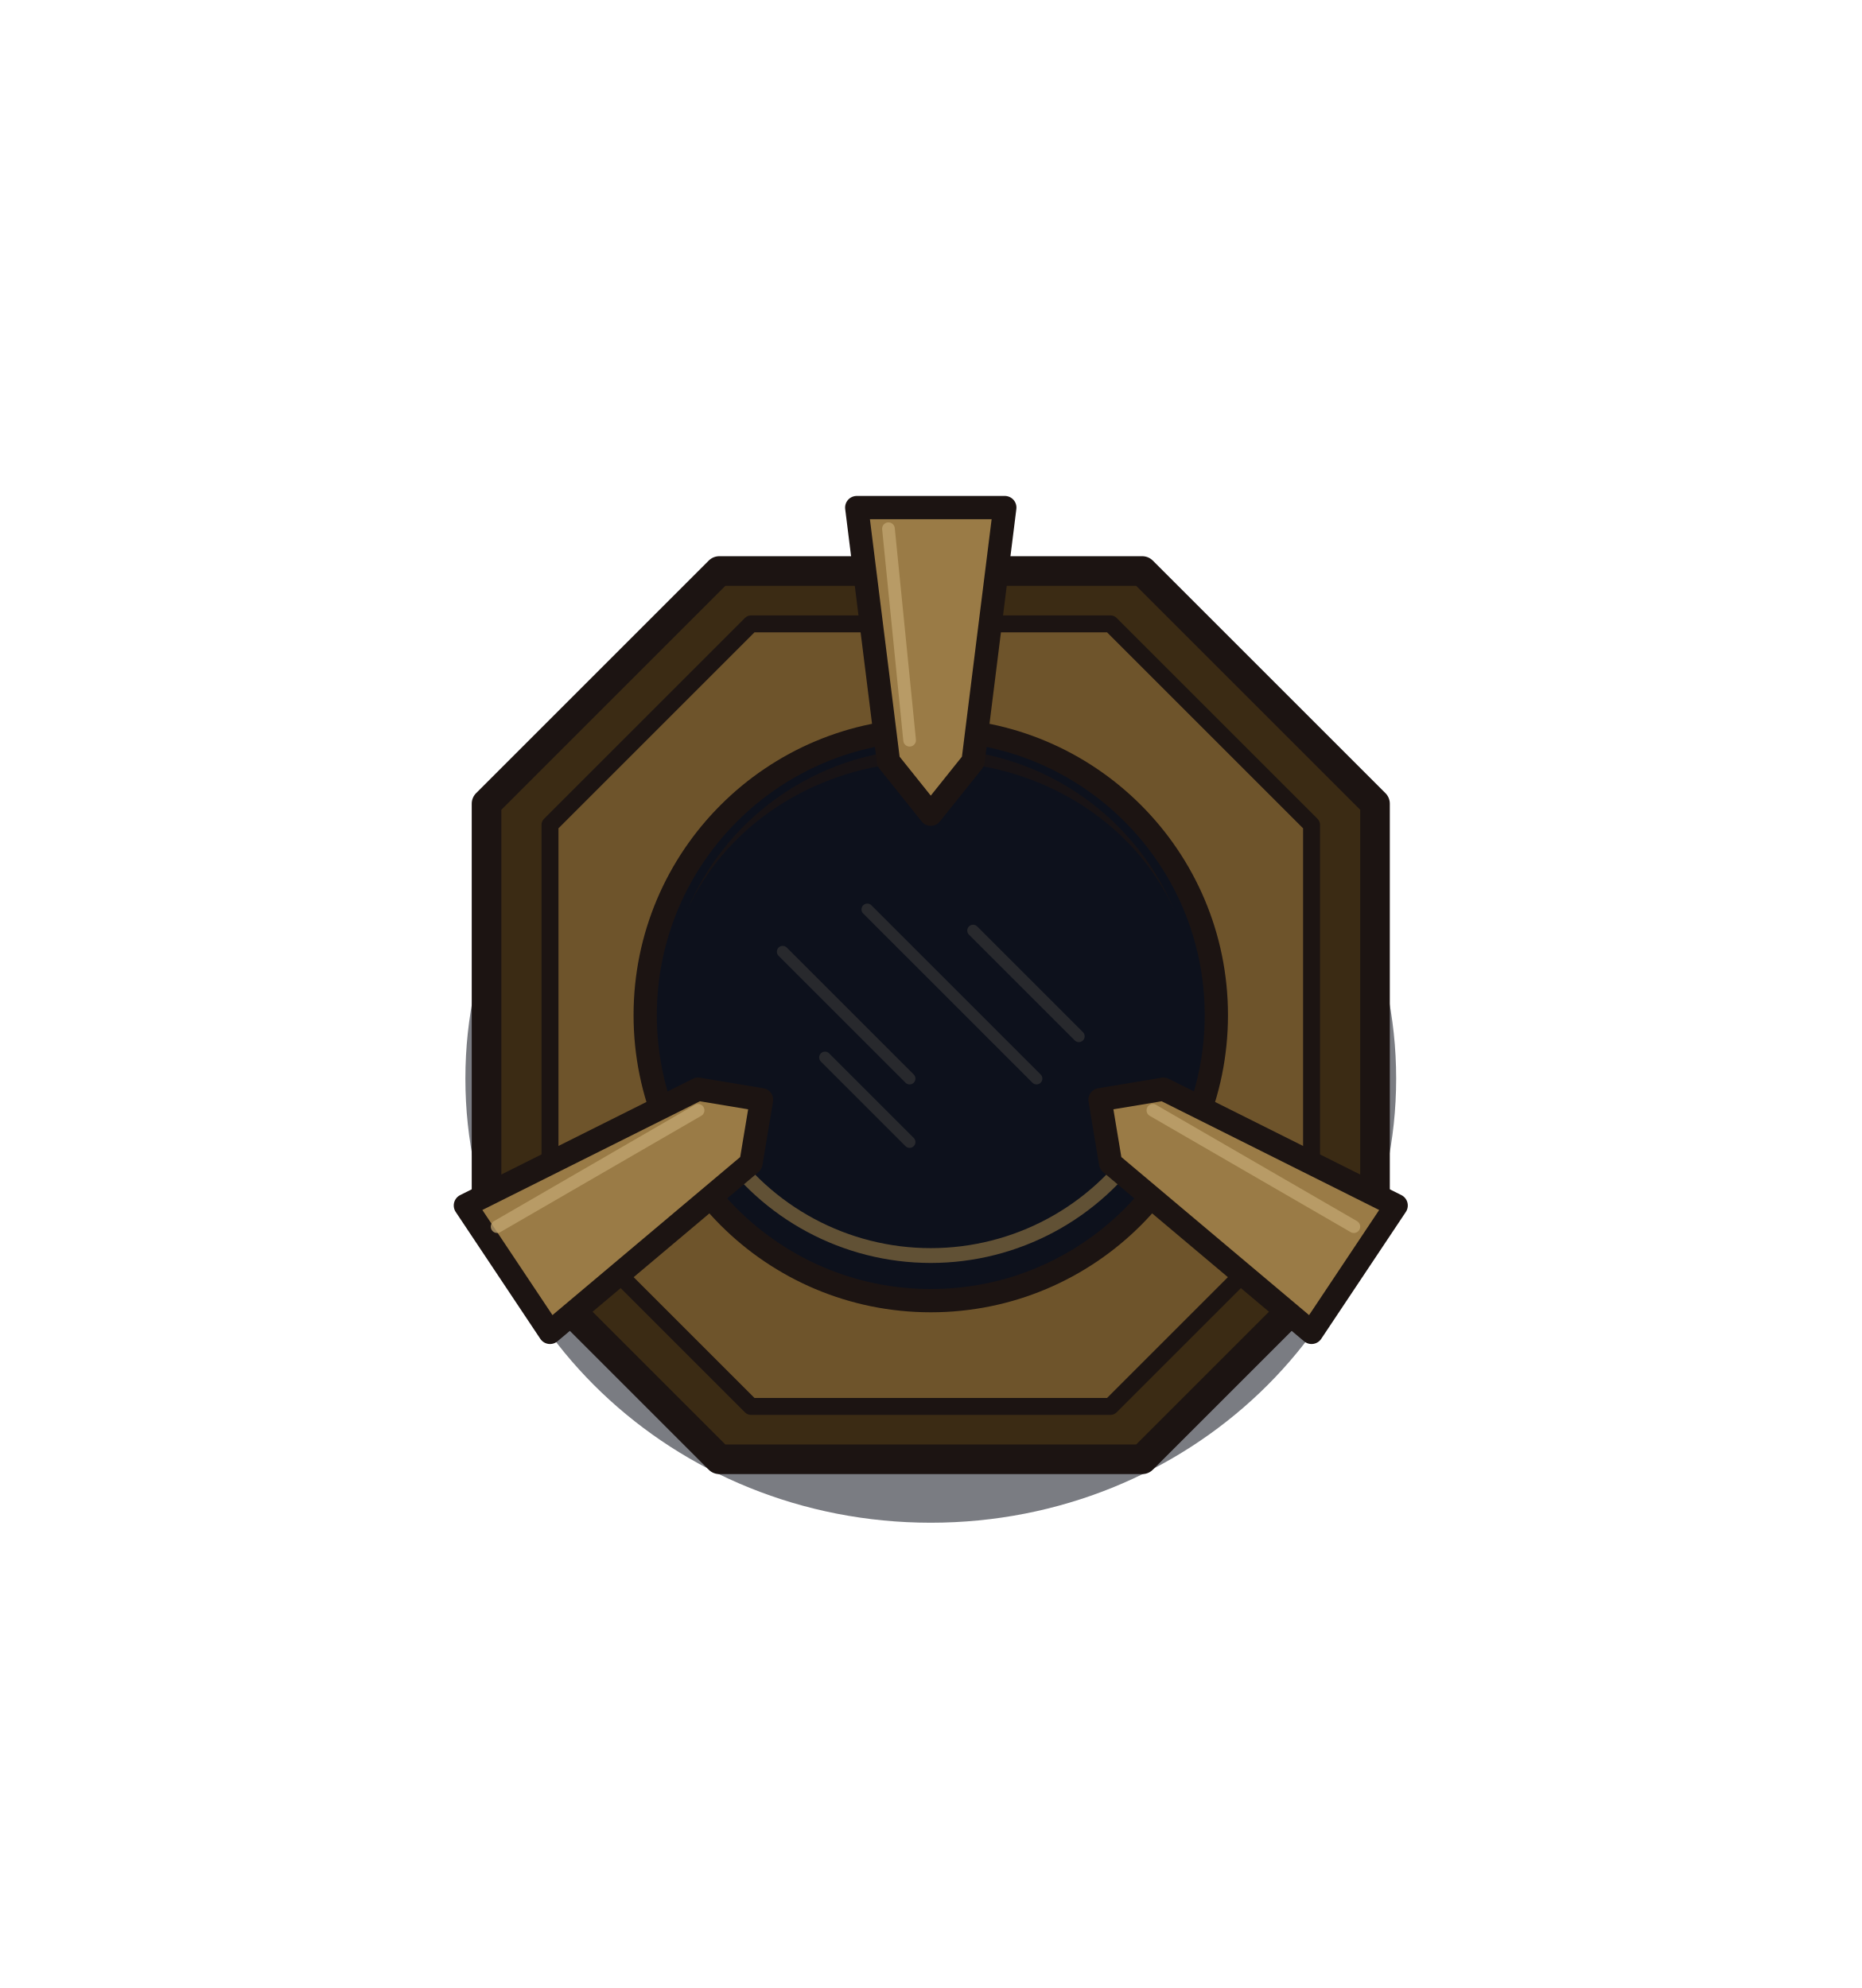
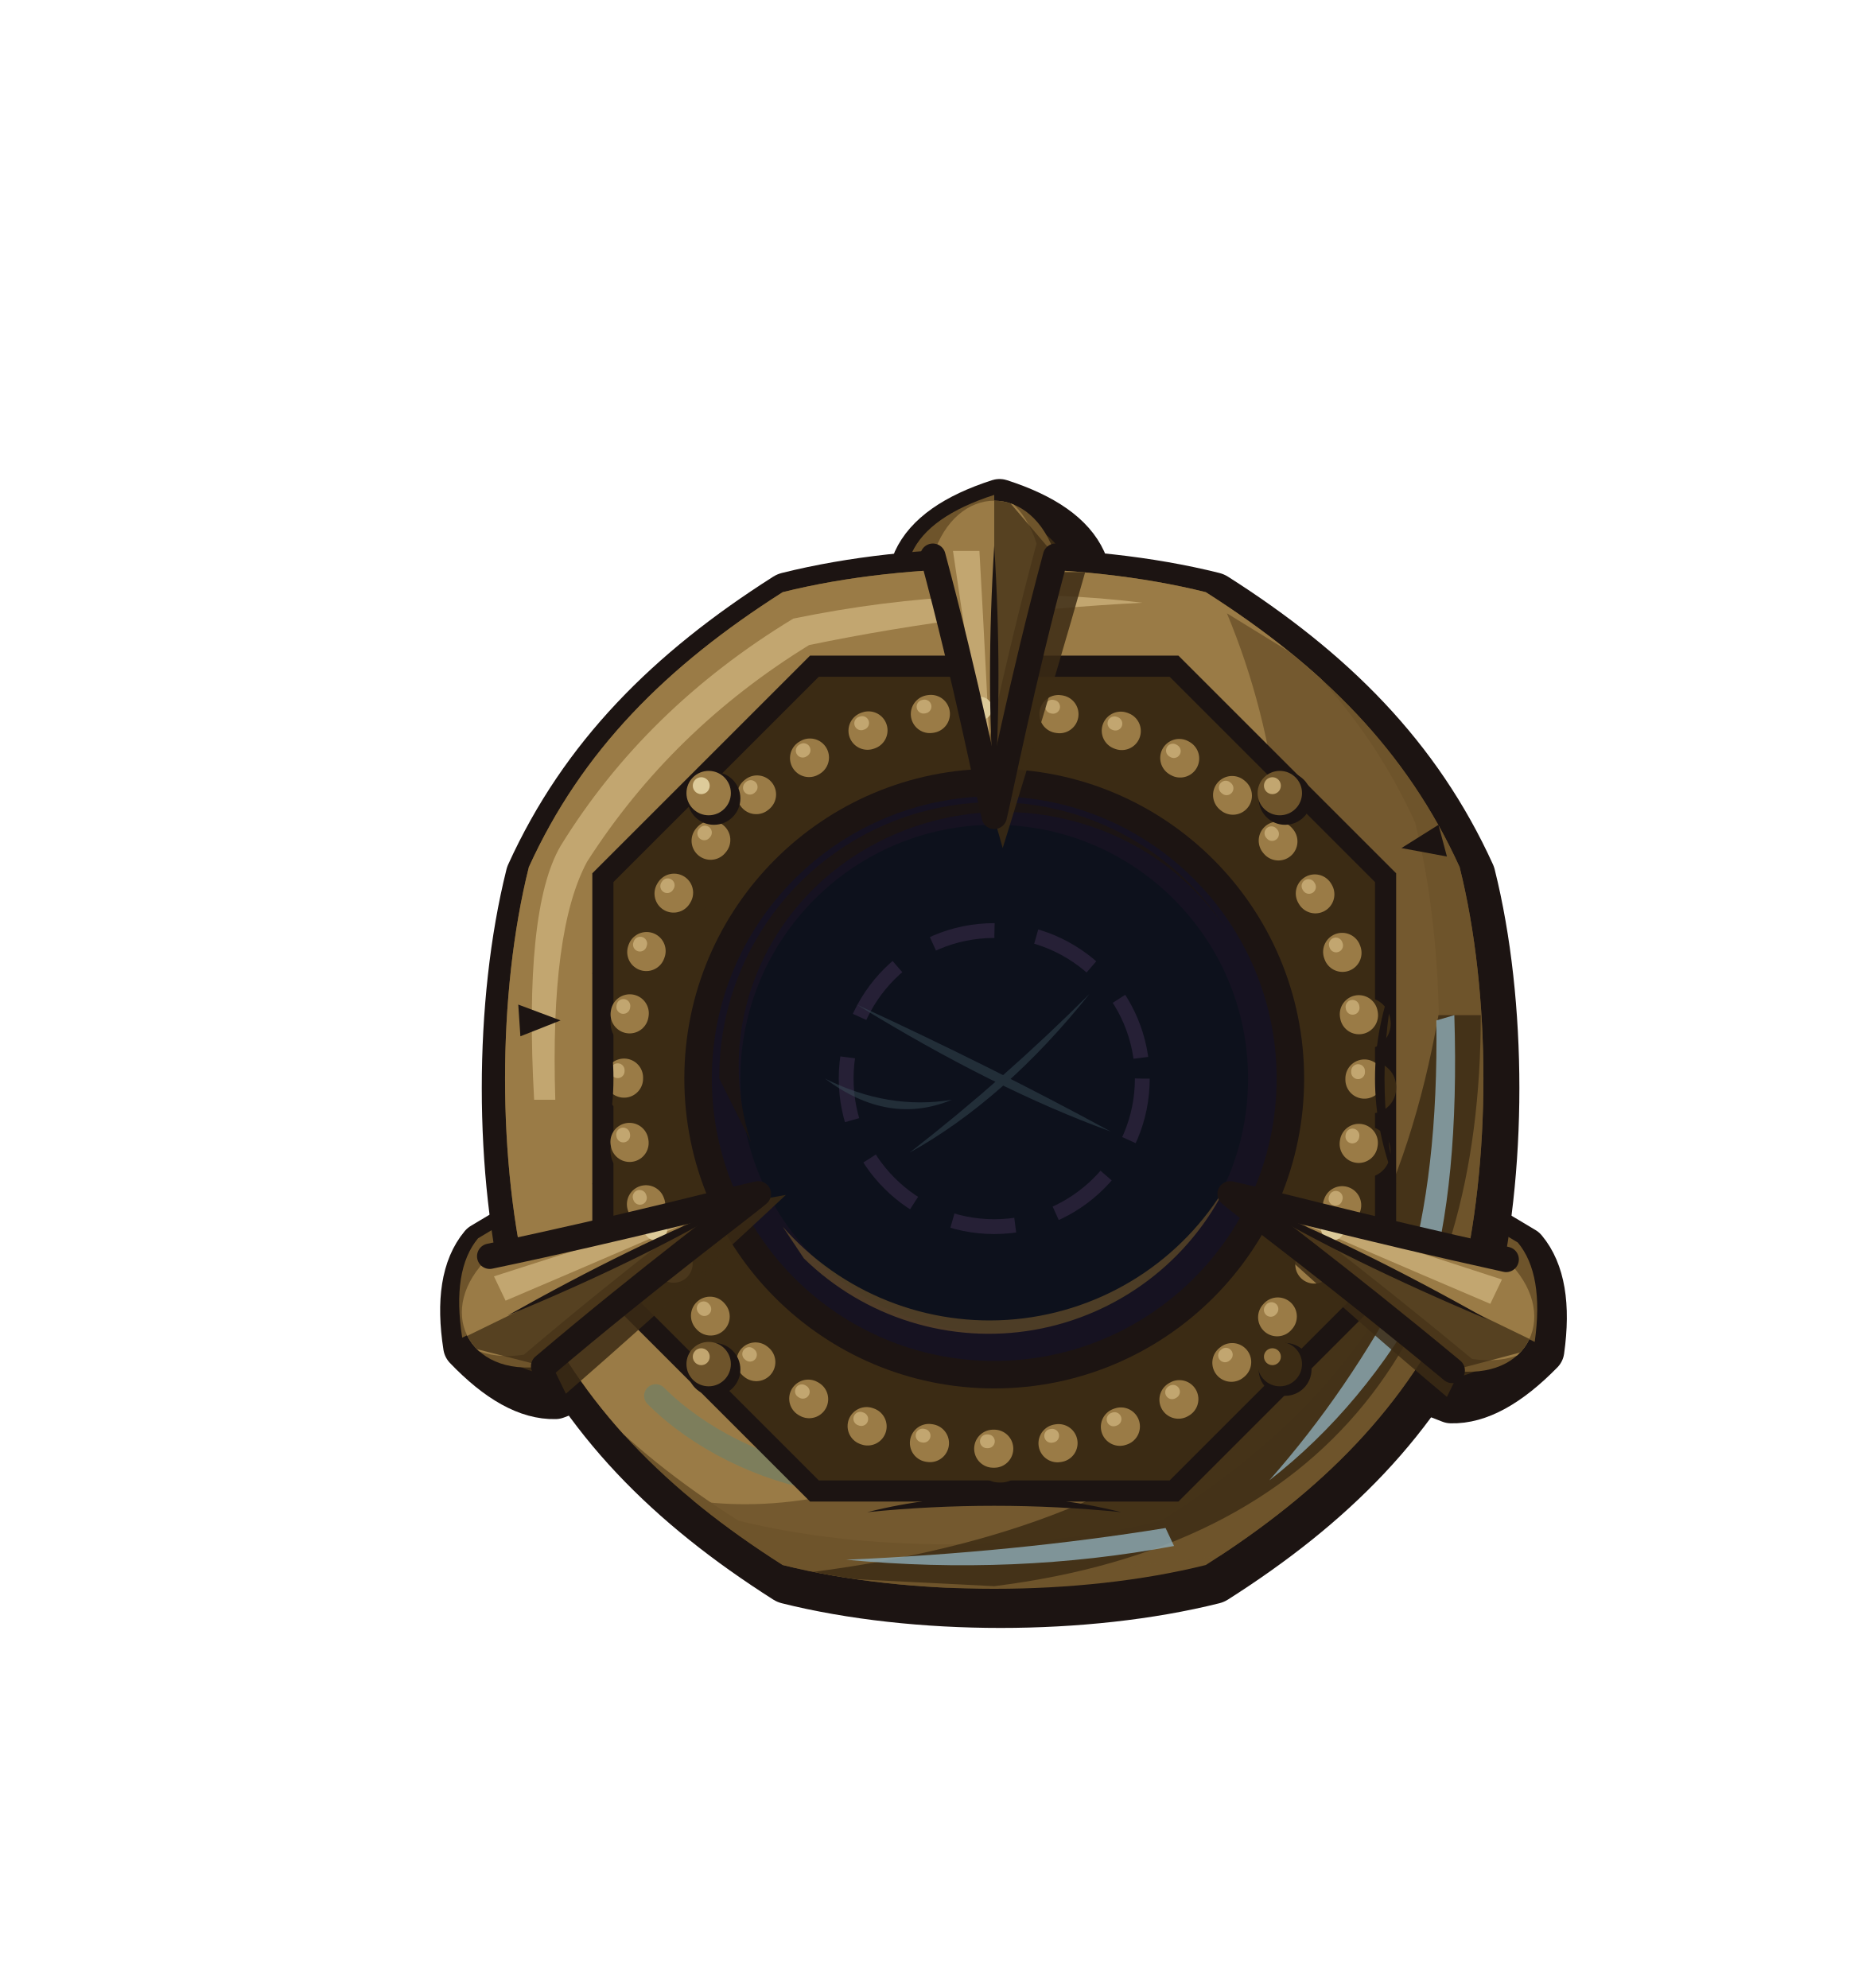
<svg xmlns="http://www.w3.org/2000/svg" class="svg-card_art_empty" viewBox="0 0 176 188" width="176" height="188">
+   <style>
+ .svg-card_art_empty g { transform-box: view-box; }
+ .svg-card_art_empty #metal_sheen { transform-origin: 94px 102px; opacity: 0; }
+ 
+ /* 待机 3000ms：0 静止/低位 → 1500 轻变化最大/高位 → 3000 与0帧一致（仅旧铜边与爪尖微弱冷金属反光，空凹坑内绝不发光） */
+ @keyframes svg-card_art_empty-idle-1 {
+   0% { transform: translate(0px,0px) rotate(0deg) scale(1,1); opacity: 0; animation-timing-function: ease-in-out; }
+   50% { transform: translate(0px,0px) rotate(0deg) scale(1,1); opacity: 0.78; animation-timing-function: ease-in-out; }
+   100% { transform: translate(0px,0px) rotate(0deg) scale(1,1); opacity: 0; }
+ }
+ .svg-card_art_empty:not([data-anim]) #metal_sheen,
+ .svg-card_art_empty[data-anim="idle"] #metal_sheen { animation: svg-card_art_empty-idle-1 3s infinite; }
+ </style>
+   <defs>
+     <clipPath id="card_art_empty-cbase">
+       <path d="M74,56 C86,53 102,53 114,56 C125,63 133,71 138,82 C141,94 141,110 138,122 C133,133 125,141 114,148 C102,151 86,151 74,148 C63,141 55,133 50,122 C47,110 47,94 50,82 C55,71 63,63 74,56 Z" />
+     </clipPath>
+     <clipPath id="card_art_empty-cclaw1">
+       <path d="M88.2,52.6 C90.4,45.6 97.6,45.6 99.8,52.6 C96.6,64.5 94.5,75.2 94.0,77.2 C93.5,75.2 91.4,64.5 88.2,52.6 Z" />
+     </clipPath>
+     <clipPath id="card_art_empty-cclaw2">
+       <path d="M46.3,118.8 C41.0,123.8 44.2,130.3 51.4,129.2 C61.4,120.7 70.2,114.2 71.7,112.9 C69.7,113.3 59.2,116.1 46.3,118.8 Z" />
+     </clipPath>
+     <clipPath id="card_art_empty-cclaw3">
+       <path d="M142.4,119.1 C147.7,124.2 144.6,130.7 137.3,129.6 C126.6,120.7 117.8,114.2 116.3,112.9 C118.3,113.3 128.8,116.1 142.4,119.1 Z" />
+     </clipPath>
+   </defs>
  <g id="root">
-     <ellipse cx="88" cy="102" rx="44" ry="42" fill="#0D111C" opacity="0.55" />
-     <polygon points="68,54 108,54 130,76 130,116 108,138 68,138 46,116 46,76" fill="#3B2B14" stroke="#1C1412" stroke-width="2.8" stroke-linejoin="round" />
-     <polygon points="71,59 105,59 124,78 124,114 105,133 71,133 52,114 52,78" fill="#6E542B" stroke="#1C1412" stroke-width="1.6" stroke-linejoin="round" />
-     <circle cx="88" cy="96" r="27" fill="#0D111C" stroke="#1C1412" stroke-width="2.2" />
-     <path d="M65,86 A25,25 0 0,1 111,86 A25,23 0 0,0 65,86 Z" fill="#1C1412" opacity="0.7" />
-     <path d="M68,108 A24,24 0 0,0 108,108" fill="none" stroke="#9A7B46" stroke-width="1.4" opacity="0.6" />
-     <path d="M74,90 L86,102 M82,86 L98,102 M92,88 L102,98 M78,100 L86,108" stroke="#4A4742" stroke-width="1.1" stroke-linecap="round" opacity="0.45" />
-     <g fill="#9A7B46" stroke="#1C1412" stroke-width="2.2" stroke-linejoin="round">
-       <path d="M81,48 L95,48 L92,72 L88,77 L84,72 Z" />
-       <path d="M44,114 L52,126 L71,110 L72,104 L66,103 Z" />
-       <path d="M132,114 L124,126 L105,110 L104,104 L110,103 Z" />
+     <ellipse cx="95" cy="106" rx="48" ry="46" fill="#0D111C" opacity="0.6" />
+     <g id="claws_root_behind">
+       <path d="M84.8,68.0 L86.2,52.3 Q87.8,48.8 94.0,46.8 Q100.2,48.8 101.8,52.3 L103.2,68.0 Z" transform="translate(.5 .8)" fill="#1C1412" stroke="#1C1412" stroke-width="4.6" stroke-linejoin="round" />
+       <path d="M84.8,68.0 L86.2,52.3 Q87.8,48.8 94.0,46.8 Q100.2,48.8 101.8,52.3 L103.2,68.0 Z" fill="#3B2B14" stroke="#1C1412" stroke-width="2.4" stroke-linejoin="round" />
+       <path d="M84.8,68.0 L86.2,52.3 Q87.8,48.8 94.0,46.8 L94.0,68.0 Z" fill="#6E542B" />
+       <path d="M59.4,108.6 L45.2,117.1 Q42.7,120.1 43.7,126.5 Q48.2,131.2 52.0,131.1 L67.5,125.2 Z" transform="translate(.5 .8)" fill="#1C1412" stroke="#1C1412" stroke-width="4.6" stroke-linejoin="round" />
+       <path d="M59.4,108.6 L45.2,117.1 Q42.7,120.1 43.7,126.5 Q48.2,131.2 52.0,131.1 L67.5,125.2 Z" fill="#3B2B14" stroke="#1C1412" stroke-width="2.4" stroke-linejoin="round" />
+       <path d="M59.4,108.6 L45.2,117.1 Q42.7,120.1 43.7,126.5 L63.4,116.9 Z" fill="#6E542B" />
+       <path d="M128.6,108.6 L143.5,117.5 Q146.0,120.5 145.1,126.9 Q140.5,131.6 136.7,131.5 L120.5,125.2 Z" transform="translate(.5 .8)" fill="#1C1412" stroke="#1C1412" stroke-width="4.6" stroke-linejoin="round" />
+       <path d="M128.6,108.6 L143.5,117.5 Q146.0,120.5 145.1,126.9 Q140.5,131.6 136.7,131.5 L120.5,125.2 Z" fill="#3B2B14" stroke="#1C1412" stroke-width="2.4" stroke-linejoin="round" />
+       <path d="M128.6,108.6 L143.5,117.5 Q146.0,120.5 145.1,126.9 L124.6,116.9 Z" fill="#6E542B" />
    </g>
-     <path d="M84,50 L86,70 M47,116 L66,105 M128,116 L109,105" stroke="#C2A670" stroke-width="1.2" stroke-linecap="round" opacity="0.75" />
+     <g id="bezel">
+       <path d="M74,56 C86,53 102,53 114,56 C125,63 133,71 138,82 C141,94 141,110 138,122 C133,133 125,141 114,148 C102,151 86,151 74,148 C63,141 55,133 50,122 C47,110 47,94 50,82 C55,71 63,63 74,56 Z" transform="translate(.6 .9)" fill="#1C1412" stroke="#1C1412" stroke-width="5.6" stroke-linejoin="round" />
+       <path d="M74,56 C86,53 102,53 114,56 C125,63 133,71 138,82 C141,94 141,110 138,122 C133,133 125,141 114,148 C102,151 86,151 74,148 C63,141 55,133 50,122 C47,110 47,94 50,82 C55,71 63,63 74,56 Z" fill="#6E542B" />
+       <g clip-path="url(#card_art_empty-cbase)">
+         <path d="M74,56 C86,53 102,53 114,56 C125,63 133,71 138,82 C141,94 141,110 138,122 C133,133 125,141 114,148 C102,151 86,151 74,148 C63,141 55,133 50,122 C47,110 47,94 50,82 C55,71 63,63 74,56 Z" transform="translate(-4.2 -4.2)" fill="#9A7B46" />
+         <path d="M116,58 C126,82 122,112 102,130 C84,144 64,146 52,136 L74,152 L142,144 L142,74 Z" fill="#6E542B" opacity="0.86" />
+         <path d="M140,96 C140,126 126,146 94,150 L74,149 C110,145 130,130 136,96 Z" fill="#3B2B14" opacity="0.82" />
+         <path d="M50.5,104 Q49.5,86 53,80 Q61,67 75,58.5 Q92,55 108,57 Q92,57.8 76.5,61 Q63.5,69 55.5,81.5 Q52,88 52.5,104 Z" fill="#C2A670" />
+         <path d="M137.5,96 Q138,112 135,122 Q129,133 120,140 Q127.5,131.5 133,121 Q136,111 135.8,96.5 Z M111,146.2 Q96,149 80,147.5 Q96,146.8 110.2,144.5 Z" fill="#8CAAB5" opacity="0.82" />
+         <path d="M118,128 C123,126 128,121 130,116" fill="none" stroke="#5F8272" stroke-width="2.6" stroke-linecap="round" opacity="0.55" />
+         <path d="M62,132 C66,136 72,139 78,140" fill="none" stroke="#5F8272" stroke-width="2.2" stroke-linecap="round" opacity="0.5" />
+       </g>
+       <path d="M77,63 H111 L131,83 V121 L111,141 H77 L57,121 V83 Z" fill="#3B2B14" stroke="#1C1412" stroke-width="2" />
+       <circle cx="94.6" cy="102.8" r="35" fill="none" stroke="#3B2B14" stroke-width="4.8" stroke-dasharray="0.1 6.009" stroke-linecap="round" />
+       <circle cx="94" cy="102" r="35" fill="none" stroke="#9A7B46" stroke-width="3.6" stroke-dasharray="0.1 6.009" stroke-linecap="round" />
+       <circle cx="93.4" cy="101.3" r="35" fill="none" stroke="#C2A670" stroke-width="1.3" stroke-dasharray="0.1 6.009" stroke-linecap="round" />
+       <circle cx="67.5" cy="75.5" r="2.5" fill="#1C1412" />
+       <circle cx="67" cy="75" r="2.1" fill="#9A7B46" />
+       <circle cx="66.3" cy="74.3" r="0.8" fill="#DDCB9A" />
+       <circle cx="121.5" cy="75.5" r="2.5" fill="#1C1412" />
+       <circle cx="121" cy="75" r="2.1" fill="#6E542B" />
+       <circle cx="120.3" cy="74.3" r="0.8" fill="#C2A670" />
+       <circle cx="67.5" cy="129.5" r="2.5" fill="#1C1412" />
+       <circle cx="67" cy="129" r="2.1" fill="#6E542B" />
+       <circle cx="66.3" cy="128.3" r="0.8" fill="#C2A670" />
+       <circle cx="121.5" cy="129.5" r="2.5" fill="#1C1412" />
+       <circle cx="121" cy="129" r="2.1" fill="#3B2B14" />
+       <circle cx="120.3" cy="128.3" r="0.8" fill="#9A7B46" />
+       <path d="M56,92 Q60,102 56,112 Q58.2,102 56,92 Z M132,92 Q128,102 132,112 Q129.8,102 132,92 Z M82,143 Q94,140 106,143 Q94,141.8 82,143 Z M49,95 L53,96.5 L49.2,98 Z M136,78 L132.5,80.2 L136.8,81 Z" fill="#1C1412" />
+     </g>
+     <g id="socket">
+       <circle cx="94" cy="102" r="28" fill="#161221" stroke="#1C1412" stroke-width="2.6" />
+       <circle cx="94" cy="102" r="24" fill="#0D111C" />
+       <path d="M68,102 A26,26 0 0 1 116,88 A25,24 0 0 0 71,108 Z" fill="#1C1412" opacity="0.85" />
+       <path d="M76,119 A25,25 0 0 0 116,112 A26,26 0 0 1 74,116 Z" fill="#6E542B" opacity="0.65" />
+       <circle cx="94" cy="102" r="14" fill="none" stroke="#262036" stroke-width="1.4" stroke-dasharray="6 4" />
+       <path d="M81,95 Q94,101 105,107 Q94,103 81,95 Z M86,109 Q95,102 103,94 Q95,104 86,109 Z M78,102 Q84,105 90,104 Q84,106.5 78,102 Z" fill="#3B515C" opacity="0.45" />
+     </g>
+     <g id="claws">
+       <path d="M87.5,54.1 C90.9,66.5 94.8,80.2 94.8,80.2 C94.8,80.2 99.1,66.5 102.6,54.1 Z" fill="#3B2B14" opacity="0.84" />
+       <path d="M46.9,118.2 C60.3,115.5 74.3,113.0 74.3,113.0 C74.3,113.0 63.9,122.8 53.5,131.8 Z" fill="#3B2B14" opacity="0.84" />
+       <path d="M143.4,118.6 C129.3,115.5 115.3,113.0 115.3,113.0 C115.3,113.0 125.7,122.8 136.8,132.1 Z" fill="#3B2B14" opacity="0.84" />
+       <path d="M88.2,52.6 C90.4,45.6 97.6,45.6 99.8,52.6 C96.6,64.5 94.5,75.2 94.0,77.2 C93.5,75.2 91.4,64.5 88.2,52.6 Z" fill="#6E542B" />
+       <g clip-path="url(#card_art_empty-cclaw1)">
+         <path d="M88.2,52.6 C90.4,45.6 97.6,45.6 99.8,52.6 C96.6,64.5 94.5,75.2 94.0,77.2 C93.5,75.2 91.4,64.5 88.2,52.6 Z" transform="translate(-1.80 -1.20)" fill="#9A7B46" />
+         <path d="M94.0,45.8 L99.8,52.6 C96.6,64.5 94.5,75.2 94.0,77.2 Z" fill="#3B2B14" opacity="0.72" />
+         <path d="M90.1,52.1 Q91.9,64.5 93.8,75.8 Q93.3,64.5 92.6,52.1 Z" fill="#C2A670" />
+       </g>
+       <circle cx="92.7" cy="67.0" r="1.1" fill="#DDCB9A" />
+       <path d="M94.0,51.6 Q93.2,64.5 94.0,75.0 Q94.8,64.5 94.0,51.6 Z" fill="#1C1412" />
+       <path d="M88.2,52.6 C91.4,64.5 93.5,75.2 94.0,77.2 C94.5,75.2 96.6,64.5 99.8,52.6" fill="none" stroke="#1C1412" stroke-width="2.4" stroke-linecap="round" stroke-linejoin="round" />
+       <path d="M46.3,118.8 C41.0,123.8 44.2,130.3 51.4,129.2 C61.4,120.7 70.2,114.2 71.7,112.9 C69.7,113.3 59.2,116.1 46.3,118.8 Z" fill="#6E542B" />
+       <g clip-path="url(#card_art_empty-cclaw2)">
+         <path d="M46.3,118.8 C41.0,123.8 44.2,130.3 51.4,129.2 C61.4,120.7 70.2,114.2 71.7,112.9 C69.7,113.3 59.2,116.1 46.3,118.8 Z" transform="translate(-1.87 -1.09)" fill="#9A7B46" />
+         <path d="M42.8,127.0 L51.4,129.2 C61.4,120.7 70.2,114.2 71.7,112.9 Z" fill="#3B2B14" opacity="0.72" />
+         <path d="M46.7,120.7 Q59.4,116.6 70.3,113.3 Q60.0,117.8 47.8,123.0 Z" fill="#C2A670" />
+       </g>
+       <circle cx="62.0" cy="116.2" r="1.1" fill="#DDCB9A" />
+       <path d="M48.0,124.4 Q59.9,117.7 69.7,113.8 Q60.6,119.2 48.0,124.4 Z" fill="#1C1412" />
+       <path d="M46.3,118.8 C59.2,116.1 69.7,113.3 71.7,112.9 C70.2,114.2 61.4,120.7 51.4,129.2" fill="none" stroke="#1C1412" stroke-width="2.4" stroke-linecap="round" stroke-linejoin="round" />
+       <path d="M142.4,119.1 C147.7,124.2 144.6,130.7 137.3,129.6 C126.6,120.7 117.8,114.2 116.3,112.9 C118.3,113.3 128.8,116.1 142.4,119.1 Z" fill="#6E542B" />
+       <g clip-path="url(#card_art_empty-cclaw3)">
+         <path d="M142.4,119.1 C147.7,124.2 144.6,130.7 137.3,129.6 C126.6,120.7 117.8,114.2 116.3,112.9 C118.3,113.3 128.8,116.1 142.4,119.1 Z" transform="translate(1.87 -1.09)" fill="#9A7B46" />
+         <path d="M146.0,127.3 L137.3,129.6 C126.6,120.7 117.8,114.2 116.3,112.9 Z" fill="#3B2B14" opacity="0.72" />
+         <path d="M142.0,121.0 Q128.6,116.6 117.7,113.3 Q128.0,117.8 140.9,123.3 Z" fill="#C2A670" />
+       </g>
+       <circle cx="126.0" cy="116.2" r="1.1" fill="#DDCB9A" />
+       <path d="M140.7,124.8 Q128.1,117.7 118.3,113.8 Q127.4,119.2 140.7,124.8 Z" fill="#1C1412" />
+       <path d="M142.4,119.1 C128.8,116.1 118.3,113.3 116.3,112.9 C117.8,114.2 126.6,120.7 137.3,129.6" fill="none" stroke="#1C1412" stroke-width="2.4" stroke-linecap="round" stroke-linejoin="round" />
+     </g>
+     <g id="metal_sheen" opacity="0">
+       <path d="M53,82 Q62,68 76,60 M91,54 L93.5,73 M53,119 L70,111 M118,111 L135,119" fill="none" stroke="#DDCB9A" stroke-width="1.6" stroke-linecap="round" opacity="0.85" />
+     </g>
  </g>
</svg>
